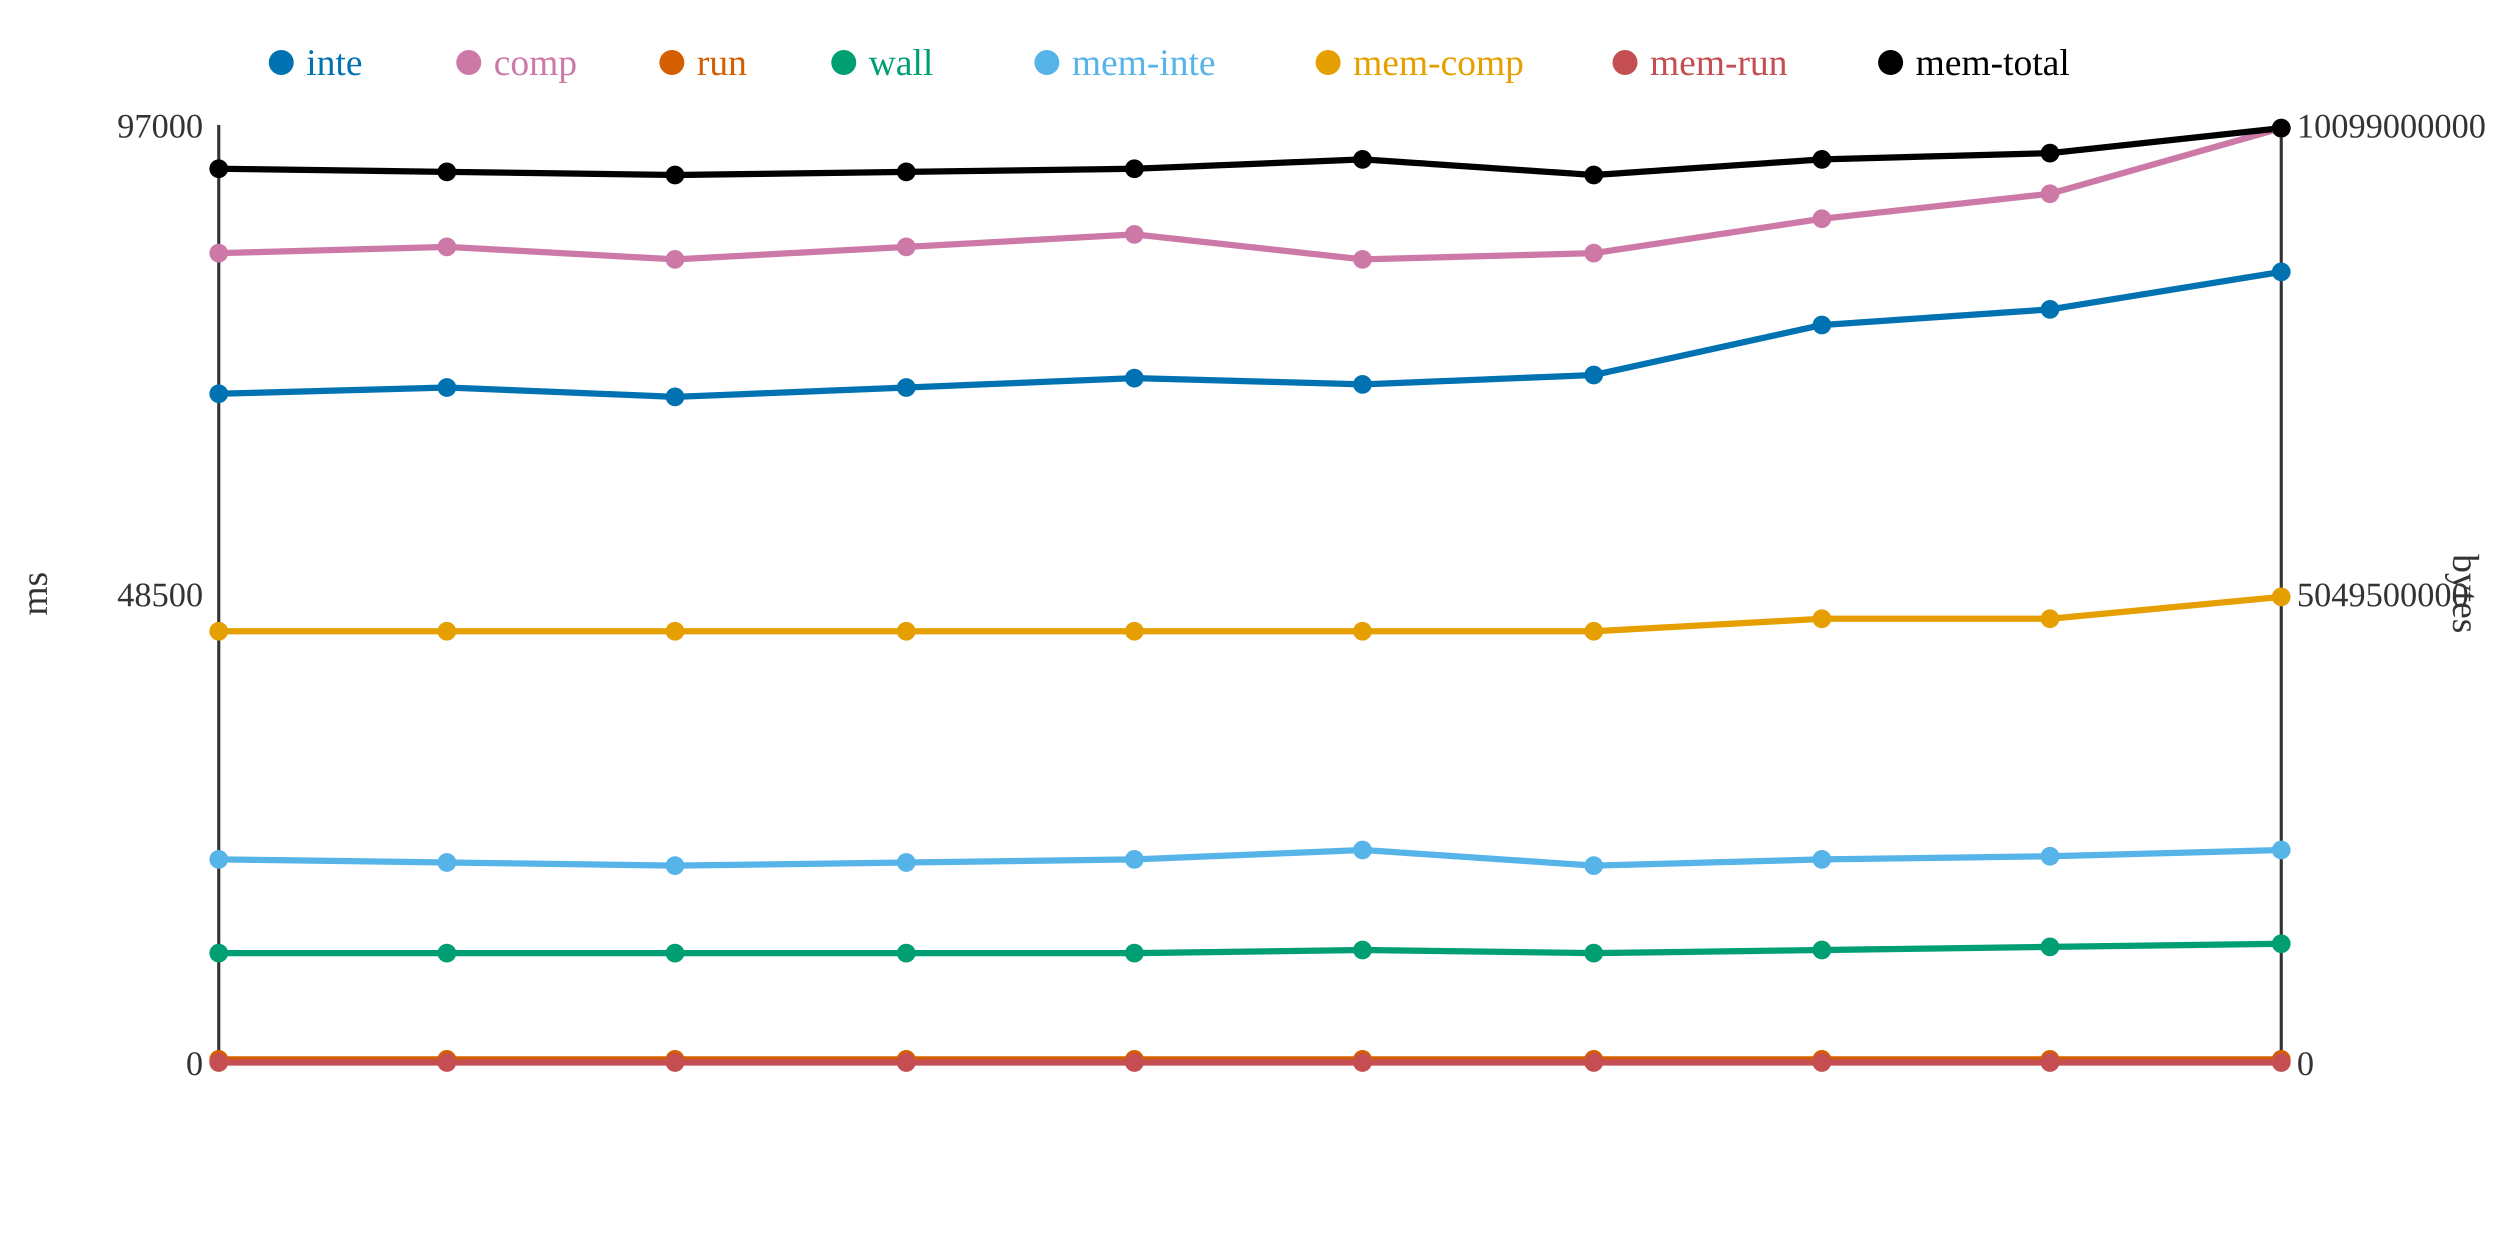
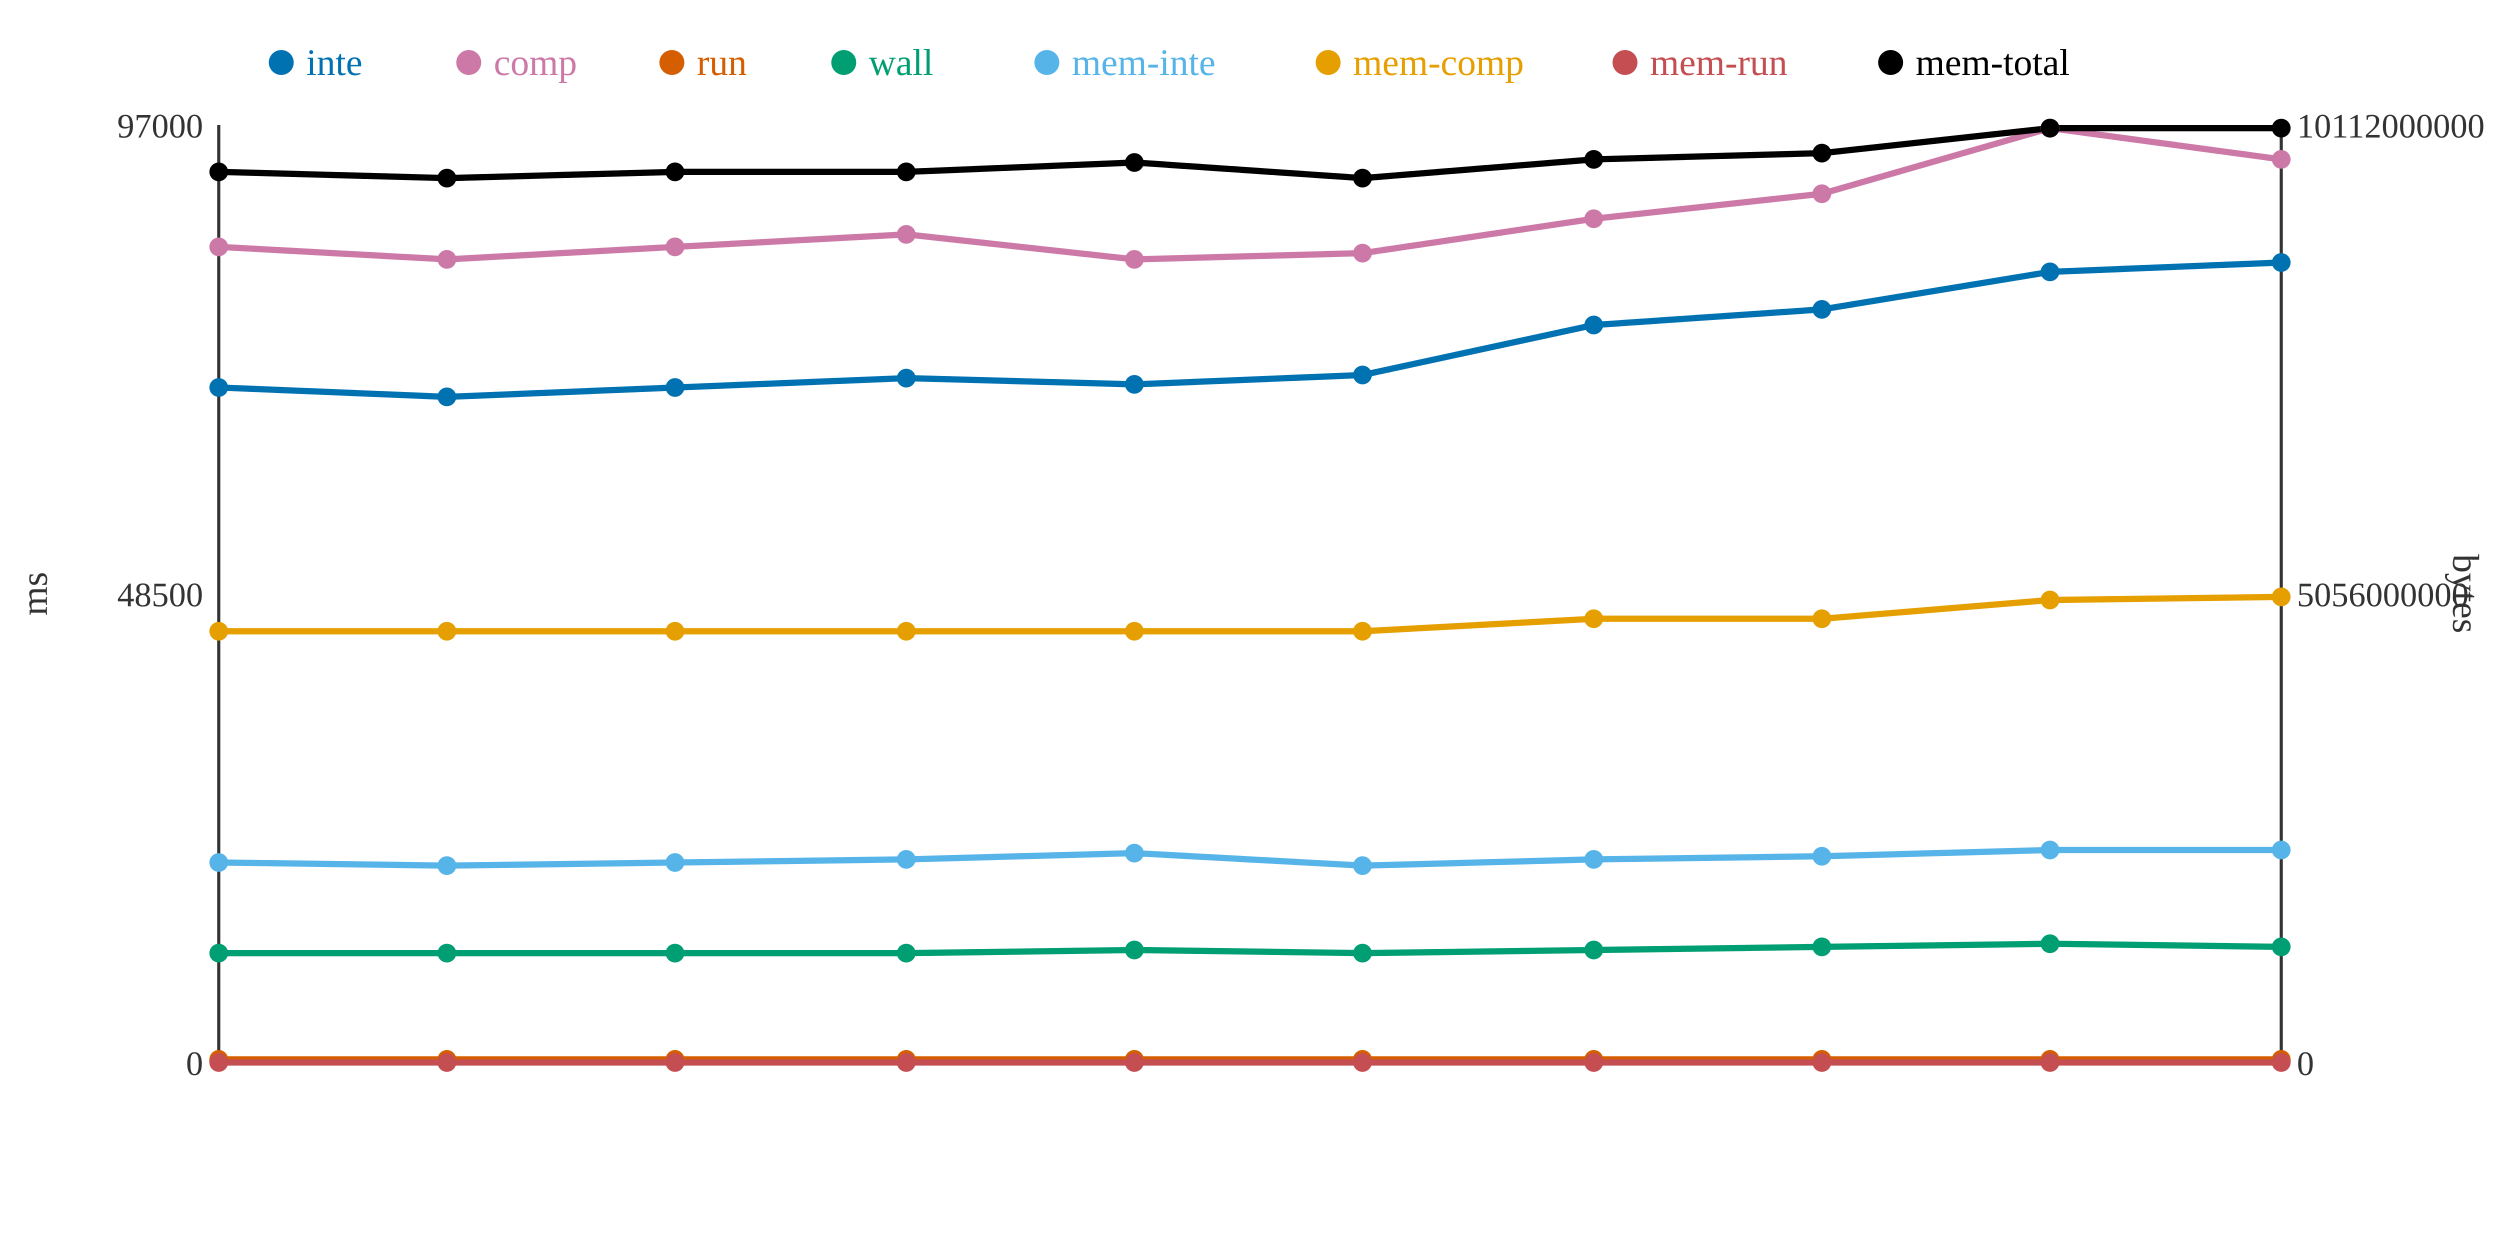
<svg xmlns="http://www.w3.org/2000/svg" width="800" height="400">
  <rect width="800" height="400" fill="white" />
  <line x1="70" y1="40" x2="70" y2="340" stroke="#333" stroke-width="1" />
  <line x1="70" y1="340" x2="730" y2="340" stroke="#333" stroke-width="1" />
  <line x1="730" y1="40" x2="730" y2="340" stroke="#333" stroke-width="1" />
  <text x="65" y="344" text-anchor="end" font-size="11" fill="#333">0</text>
  <text x="65" y="194" text-anchor="end" font-size="11" fill="#333">48500</text>
  <text x="65" y="44" text-anchor="end" font-size="11" fill="#333">97000</text>
  <text x="15" y="190" text-anchor="middle" font-size="12" fill="#333" transform="rotate(-90 15 190)">ms</text>
  <text x="735" y="344" text-anchor="start" font-size="11" fill="#333">0</text>
-   <text x="735" y="194" text-anchor="start" font-size="11" fill="#333">5049500000</text>
-   <text x="735" y="44" text-anchor="start" font-size="11" fill="#333">10099000000</text>
+   <text x="735" y="194" text-anchor="start" font-size="11" fill="#333">5056000000</text>
+   <text x="735" y="44" text-anchor="start" font-size="11" fill="#333">10112000000</text>
  <text x="785" y="190" text-anchor="middle" font-size="12" fill="#333" transform="rotate(90 785 190)">bytes</text>
-   <polyline points="70,126 143,124 216,127 290,124 363,121 436,123 510,120 583,104 656,99 730,87" fill="none" stroke="#0072B2" stroke-width="2" />
-   <polyline points="70,81 143,79 216,83 290,79 363,75 436,83 510,81 583,70 656,62 730,41" fill="none" stroke="#CC79A7" stroke-width="2" />
+   <polyline points="70,124 143,127 216,124 290,121 363,123 436,120 510,104 583,99 656,87 730,84" fill="none" stroke="#0072B2" stroke-width="2" />
+   <polyline points="70,79 143,83 216,79 290,75 363,83 436,81 510,70 583,62 656,41 730,51" fill="none" stroke="#CC79A7" stroke-width="2" />
  <polyline points="70,339 143,339 216,339 290,339 363,339 436,339 510,339 583,339 656,339 730,339" fill="none" stroke="#D55E00" stroke-width="2" />
-   <polyline points="70,305 143,305 216,305 290,305 363,305 436,304 510,305 583,304 656,303 730,302" fill="none" stroke="#009E73" stroke-width="2" />
-   <polyline points="70,275 143,276 216,277 290,276 363,275 436,272 510,277 583,275 656,274 730,272" fill="none" stroke="#56B4E9" stroke-width="2" />
-   <polyline points="70,202 143,202 216,202 290,202 363,202 436,202 510,202 583,198 656,198 730,191" fill="none" stroke="#E69F00" stroke-width="2" />
+   <polyline points="70,305 143,305 216,305 290,305 363,304 436,305 510,304 583,303 656,302 730,303" fill="none" stroke="#009E73" stroke-width="2" />
+   <polyline points="70,276 143,277 216,276 290,275 363,273 436,277 510,275 583,274 656,272 730,272" fill="none" stroke="#56B4E9" stroke-width="2" />
+   <polyline points="70,202 143,202 216,202 290,202 363,202 436,202 510,198 583,198 656,192 730,191" fill="none" stroke="#E69F00" stroke-width="2" />
  <polyline points="70,340 143,340 216,340 290,340 363,340 436,340 510,340 583,340 656,340 730,340" fill="none" stroke="#C44E52" stroke-width="2" />
-   <polyline points="70,54 143,55 216,56 290,55 363,54 436,51 510,56 583,51 656,49 730,41" fill="none" stroke="#000000" stroke-width="2" />
-   <circle cx="70" cy="126" r="3" fill="#0072B2" />
-   <circle cx="70" cy="81" r="3" fill="#CC79A7" />
+   <polyline points="70,55 143,57 216,55 290,55 363,52 436,57 510,51 583,49 656,41 730,41" fill="none" stroke="#000000" stroke-width="2" />
+   <circle cx="70" cy="124" r="3" fill="#0072B2" />
+   <circle cx="70" cy="79" r="3" fill="#CC79A7" />
  <circle cx="70" cy="339" r="3" fill="#D55E00" />
  <circle cx="70" cy="305" r="3" fill="#009E73" />
-   <circle cx="70" cy="275" r="3" fill="#56B4E9" />
+   <circle cx="70" cy="276" r="3" fill="#56B4E9" />
  <circle cx="70" cy="202" r="3" fill="#E69F00" />
  <circle cx="70" cy="340" r="3" fill="#C44E52" />
-   <circle cx="70" cy="54" r="3" fill="#000000" />
-   <circle cx="143" cy="124" r="3" fill="#0072B2" />
-   <circle cx="143" cy="79" r="3" fill="#CC79A7" />
+   <circle cx="70" cy="55" r="3" fill="#000000" />
+   <circle cx="143" cy="127" r="3" fill="#0072B2" />
+   <circle cx="143" cy="83" r="3" fill="#CC79A7" />
  <circle cx="143" cy="339" r="3" fill="#D55E00" />
  <circle cx="143" cy="305" r="3" fill="#009E73" />
-   <circle cx="143" cy="276" r="3" fill="#56B4E9" />
+   <circle cx="143" cy="277" r="3" fill="#56B4E9" />
  <circle cx="143" cy="202" r="3" fill="#E69F00" />
  <circle cx="143" cy="340" r="3" fill="#C44E52" />
-   <circle cx="143" cy="55" r="3" fill="#000000" />
-   <circle cx="216" cy="127" r="3" fill="#0072B2" />
-   <circle cx="216" cy="83" r="3" fill="#CC79A7" />
+   <circle cx="143" cy="57" r="3" fill="#000000" />
+   <circle cx="216" cy="124" r="3" fill="#0072B2" />
+   <circle cx="216" cy="79" r="3" fill="#CC79A7" />
  <circle cx="216" cy="339" r="3" fill="#D55E00" />
  <circle cx="216" cy="305" r="3" fill="#009E73" />
-   <circle cx="216" cy="277" r="3" fill="#56B4E9" />
+   <circle cx="216" cy="276" r="3" fill="#56B4E9" />
  <circle cx="216" cy="202" r="3" fill="#E69F00" />
  <circle cx="216" cy="340" r="3" fill="#C44E52" />
-   <circle cx="216" cy="56" r="3" fill="#000000" />
-   <circle cx="290" cy="124" r="3" fill="#0072B2" />
-   <circle cx="290" cy="79" r="3" fill="#CC79A7" />
+   <circle cx="216" cy="55" r="3" fill="#000000" />
+   <circle cx="290" cy="121" r="3" fill="#0072B2" />
+   <circle cx="290" cy="75" r="3" fill="#CC79A7" />
  <circle cx="290" cy="339" r="3" fill="#D55E00" />
  <circle cx="290" cy="305" r="3" fill="#009E73" />
-   <circle cx="290" cy="276" r="3" fill="#56B4E9" />
+   <circle cx="290" cy="275" r="3" fill="#56B4E9" />
  <circle cx="290" cy="202" r="3" fill="#E69F00" />
  <circle cx="290" cy="340" r="3" fill="#C44E52" />
  <circle cx="290" cy="55" r="3" fill="#000000" />
-   <circle cx="363" cy="121" r="3" fill="#0072B2" />
-   <circle cx="363" cy="75" r="3" fill="#CC79A7" />
+   <circle cx="363" cy="123" r="3" fill="#0072B2" />
+   <circle cx="363" cy="83" r="3" fill="#CC79A7" />
  <circle cx="363" cy="339" r="3" fill="#D55E00" />
-   <circle cx="363" cy="305" r="3" fill="#009E73" />
-   <circle cx="363" cy="275" r="3" fill="#56B4E9" />
+   <circle cx="363" cy="304" r="3" fill="#009E73" />
+   <circle cx="363" cy="273" r="3" fill="#56B4E9" />
  <circle cx="363" cy="202" r="3" fill="#E69F00" />
  <circle cx="363" cy="340" r="3" fill="#C44E52" />
-   <circle cx="363" cy="54" r="3" fill="#000000" />
-   <circle cx="436" cy="123" r="3" fill="#0072B2" />
-   <circle cx="436" cy="83" r="3" fill="#CC79A7" />
+   <circle cx="363" cy="52" r="3" fill="#000000" />
+   <circle cx="436" cy="120" r="3" fill="#0072B2" />
+   <circle cx="436" cy="81" r="3" fill="#CC79A7" />
  <circle cx="436" cy="339" r="3" fill="#D55E00" />
-   <circle cx="436" cy="304" r="3" fill="#009E73" />
-   <circle cx="436" cy="272" r="3" fill="#56B4E9" />
+   <circle cx="436" cy="305" r="3" fill="#009E73" />
+   <circle cx="436" cy="277" r="3" fill="#56B4E9" />
  <circle cx="436" cy="202" r="3" fill="#E69F00" />
  <circle cx="436" cy="340" r="3" fill="#C44E52" />
-   <circle cx="436" cy="51" r="3" fill="#000000" />
-   <circle cx="510" cy="120" r="3" fill="#0072B2" />
-   <circle cx="510" cy="81" r="3" fill="#CC79A7" />
+   <circle cx="436" cy="57" r="3" fill="#000000" />
+   <circle cx="510" cy="104" r="3" fill="#0072B2" />
+   <circle cx="510" cy="70" r="3" fill="#CC79A7" />
  <circle cx="510" cy="339" r="3" fill="#D55E00" />
-   <circle cx="510" cy="305" r="3" fill="#009E73" />
-   <circle cx="510" cy="277" r="3" fill="#56B4E9" />
-   <circle cx="510" cy="202" r="3" fill="#E69F00" />
+   <circle cx="510" cy="304" r="3" fill="#009E73" />
+   <circle cx="510" cy="275" r="3" fill="#56B4E9" />
+   <circle cx="510" cy="198" r="3" fill="#E69F00" />
  <circle cx="510" cy="340" r="3" fill="#C44E52" />
-   <circle cx="510" cy="56" r="3" fill="#000000" />
-   <circle cx="583" cy="104" r="3" fill="#0072B2" />
-   <circle cx="583" cy="70" r="3" fill="#CC79A7" />
+   <circle cx="510" cy="51" r="3" fill="#000000" />
+   <circle cx="583" cy="99" r="3" fill="#0072B2" />
+   <circle cx="583" cy="62" r="3" fill="#CC79A7" />
  <circle cx="583" cy="339" r="3" fill="#D55E00" />
-   <circle cx="583" cy="304" r="3" fill="#009E73" />
-   <circle cx="583" cy="275" r="3" fill="#56B4E9" />
+   <circle cx="583" cy="303" r="3" fill="#009E73" />
+   <circle cx="583" cy="274" r="3" fill="#56B4E9" />
  <circle cx="583" cy="198" r="3" fill="#E69F00" />
  <circle cx="583" cy="340" r="3" fill="#C44E52" />
-   <circle cx="583" cy="51" r="3" fill="#000000" />
-   <circle cx="656" cy="99" r="3" fill="#0072B2" />
-   <circle cx="656" cy="62" r="3" fill="#CC79A7" />
+   <circle cx="583" cy="49" r="3" fill="#000000" />
+   <circle cx="656" cy="87" r="3" fill="#0072B2" />
+   <circle cx="656" cy="41" r="3" fill="#CC79A7" />
  <circle cx="656" cy="339" r="3" fill="#D55E00" />
-   <circle cx="656" cy="303" r="3" fill="#009E73" />
-   <circle cx="656" cy="274" r="3" fill="#56B4E9" />
-   <circle cx="656" cy="198" r="3" fill="#E69F00" />
+   <circle cx="656" cy="302" r="3" fill="#009E73" />
+   <circle cx="656" cy="272" r="3" fill="#56B4E9" />
+   <circle cx="656" cy="192" r="3" fill="#E69F00" />
  <circle cx="656" cy="340" r="3" fill="#C44E52" />
-   <circle cx="656" cy="49" r="3" fill="#000000" />
-   <circle cx="730" cy="87" r="3" fill="#0072B2" />
-   <circle cx="730" cy="41" r="3" fill="#CC79A7" />
+   <circle cx="656" cy="41" r="3" fill="#000000" />
+   <circle cx="730" cy="84" r="3" fill="#0072B2" />
+   <circle cx="730" cy="51" r="3" fill="#CC79A7" />
  <circle cx="730" cy="339" r="3" fill="#D55E00" />
-   <circle cx="730" cy="302" r="3" fill="#009E73" />
+   <circle cx="730" cy="303" r="3" fill="#009E73" />
  <circle cx="730" cy="272" r="3" fill="#56B4E9" />
  <circle cx="730" cy="191" r="3" fill="#E69F00" />
  <circle cx="730" cy="340" r="3" fill="#C44E52" />
  <circle cx="730" cy="41" r="3" fill="#000000" />
  <circle cx="90" cy="20" r="4" fill="#0072B2" />
  <text x="98" y="24" text-anchor="start" font-size="12" fill="#0072B2">inte</text>
  <circle cx="150" cy="20" r="4" fill="#CC79A7" />
  <text x="158" y="24" text-anchor="start" font-size="12" fill="#CC79A7">comp</text>
  <circle cx="215" cy="20" r="4" fill="#D55E00" />
  <text x="223" y="24" text-anchor="start" font-size="12" fill="#D55E00">run</text>
  <circle cx="270" cy="20" r="4" fill="#009E73" />
  <text x="278" y="24" text-anchor="start" font-size="12" fill="#009E73">wall</text>
  <circle cx="335" cy="20" r="4" fill="#56B4E9" />
  <text x="343" y="24" text-anchor="start" font-size="12" fill="#56B4E9">mem-inte</text>
  <circle cx="425" cy="20" r="4" fill="#E69F00" />
  <text x="433" y="24" text-anchor="start" font-size="12" fill="#E69F00">mem-comp</text>
  <circle cx="520" cy="20" r="4" fill="#C44E52" />
  <text x="528" y="24" text-anchor="start" font-size="12" fill="#C44E52">mem-run</text>
  <circle cx="605" cy="20" r="4" fill="#000000" />
  <text x="613" y="24" text-anchor="start" font-size="12" fill="#000000">mem-total</text>
</svg>
